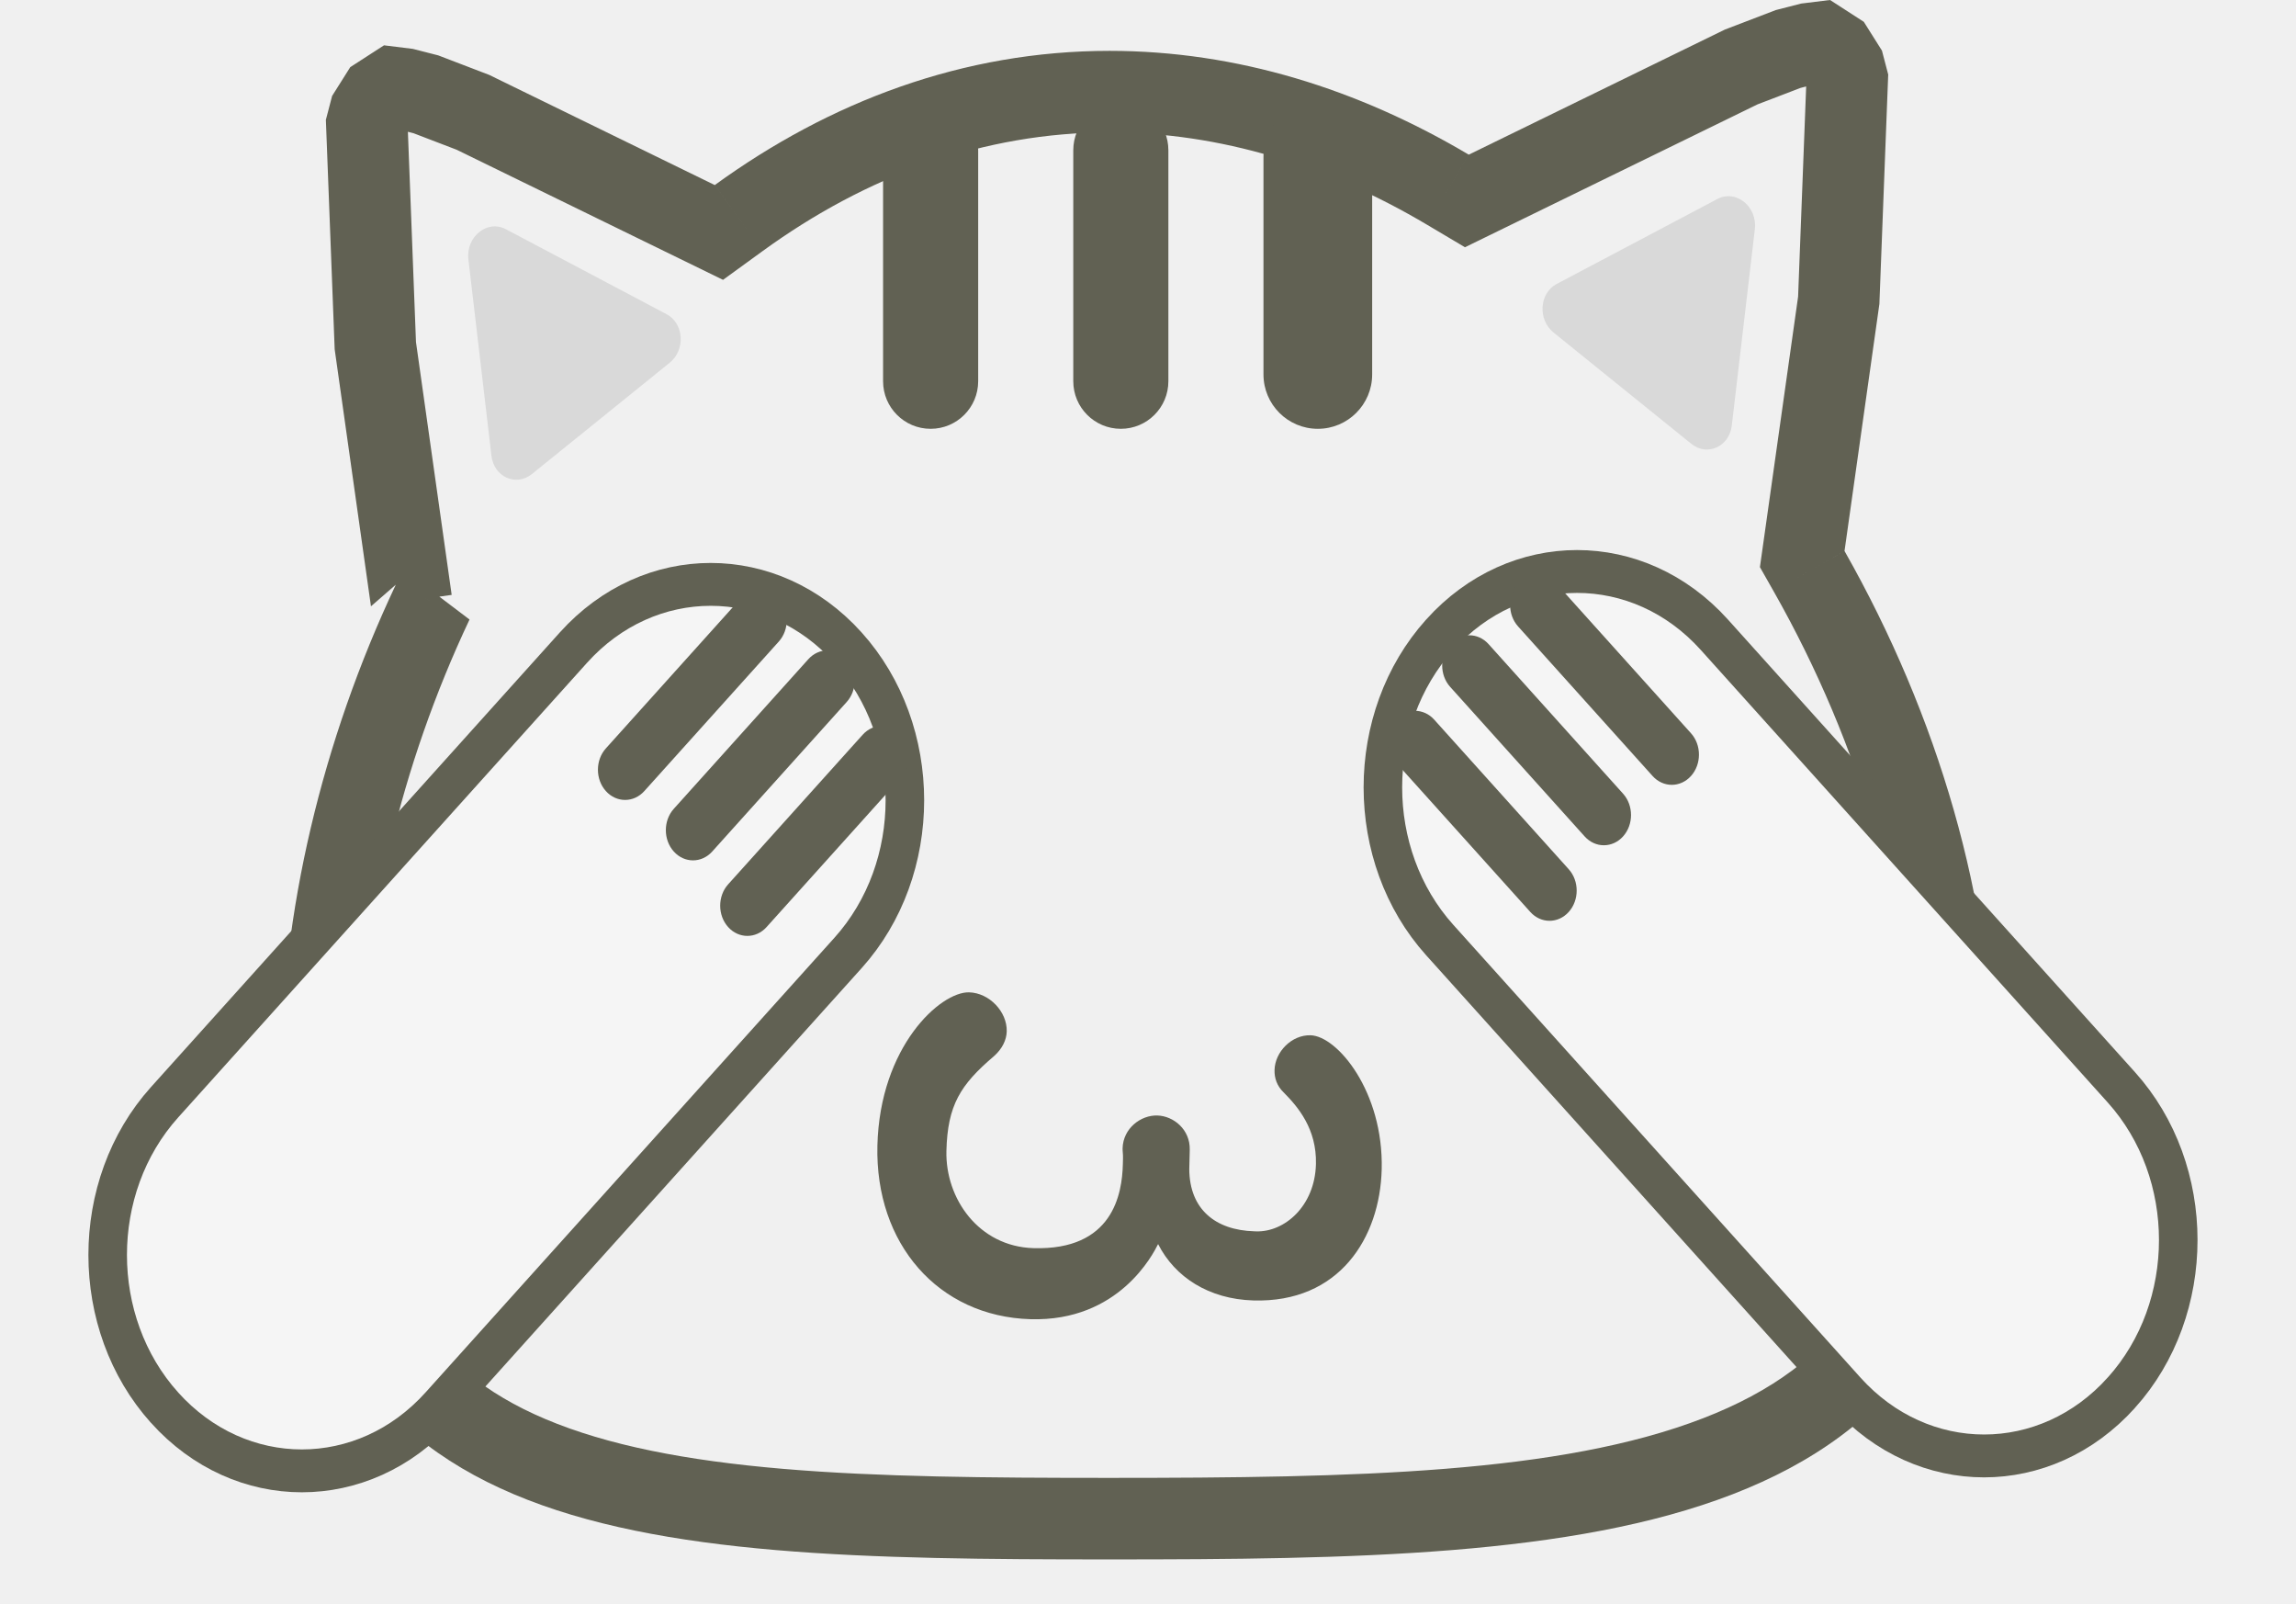
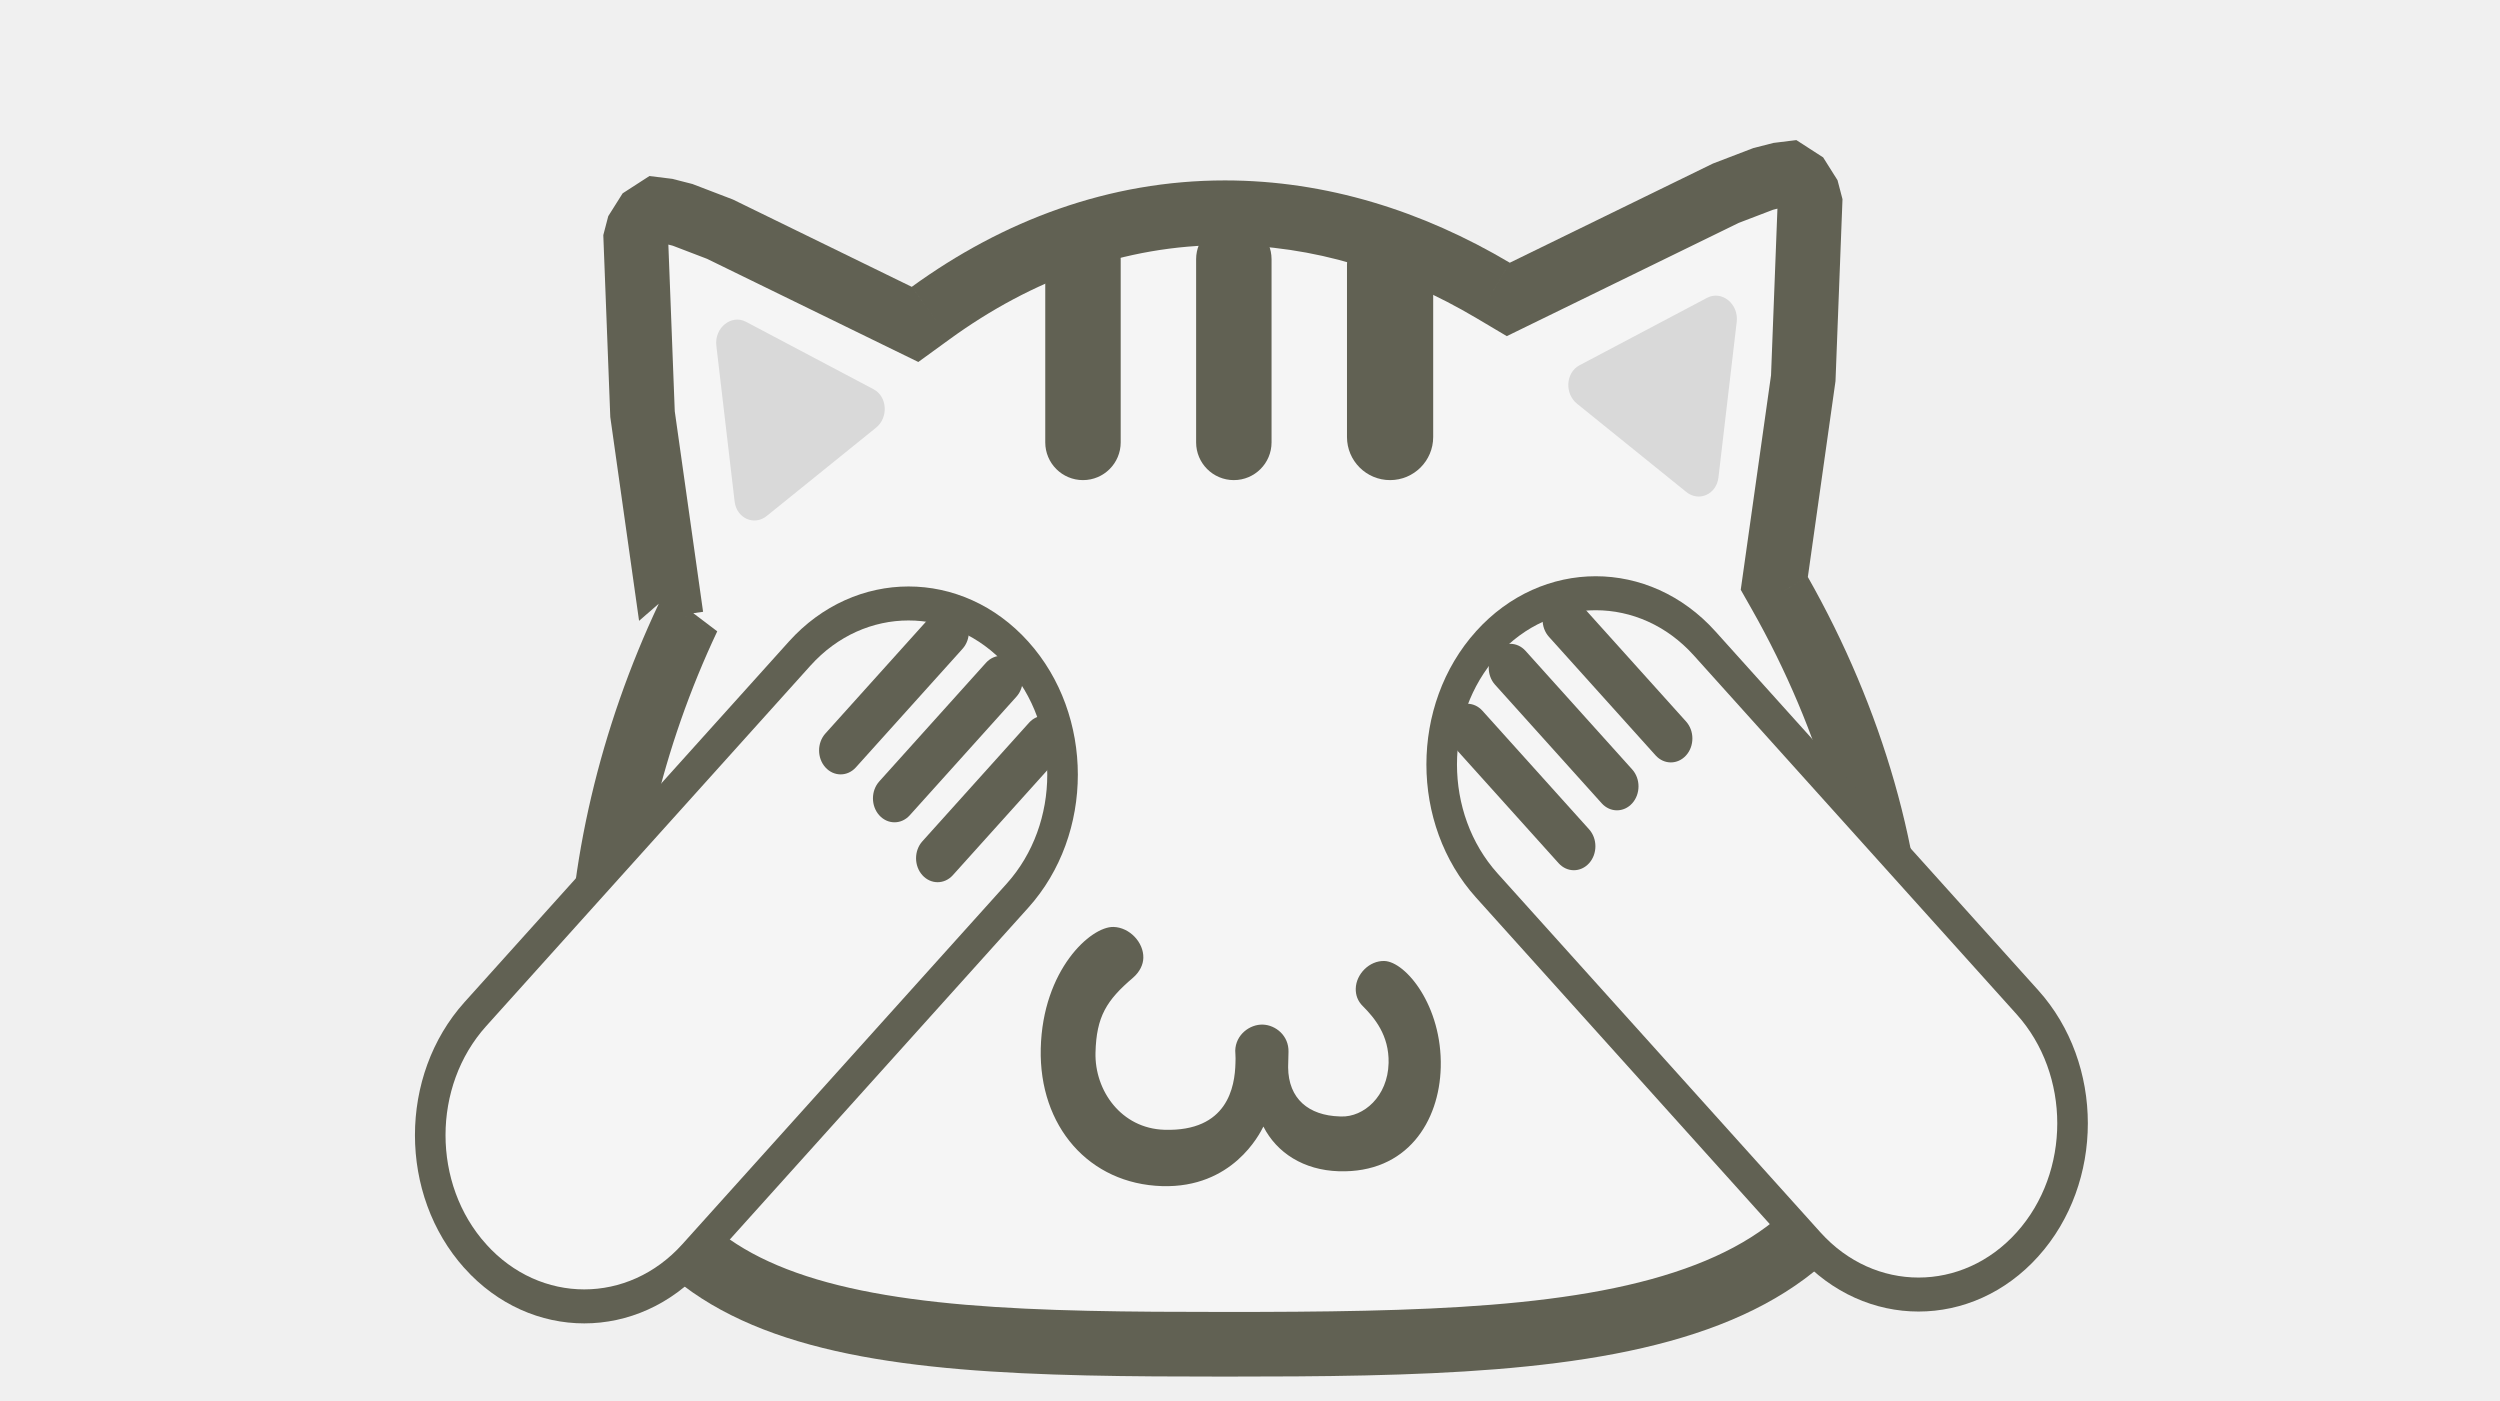
- <svg xmlns="http://www.w3.org/2000/svg" width="169" height="118" viewBox="0 0 169 118" fill="none">
-   <mask id="path-1-inside-1_1226_3238" fill="white">
-     <path fill-rule="evenodd" clip-rule="evenodd" d="M137.188 1.606L138.523 3.724L138.984 5.483L138.872 8.377L138.687 13.201L138.52 17.543L138.335 22.366L135.768 40.546C142.652 52.677 146.683 66.347 146.683 79.175C146.683 113.82 117.288 114.749 81.671 114.749C46.055 114.749 20.683 113.82 20.683 79.175C20.683 67.214 23.707 54.52 29.134 43.025L27.305 44.614L24.634 25.701L24.449 20.878L24.282 16.536L24.097 11.712L23.986 8.818L24.446 7.059L25.781 4.941L28.266 3.335L30.389 3.597L32.257 4.075L36.01 5.512L52.611 13.618C61.085 7.466 70.911 3.742 81.671 3.742C91.057 3.742 100.011 6.575 108.109 11.381L126.959 2.177L130.713 0.74L132.58 0.262L134.703 0L137.188 1.606Z" />
-   </mask>
-   <path d="M138.523 3.724L144.327 2.203L144.092 1.308L143.599 0.526L138.523 3.724ZM137.188 1.606L142.265 -1.592L141.558 -2.714L140.445 -3.433L137.188 1.606ZM138.984 5.483L144.979 5.713L145.013 4.823L144.788 3.962L138.984 5.483ZM138.872 8.377L132.877 8.147V8.147L138.872 8.377ZM138.687 13.201L132.692 12.971V12.971L138.687 13.201ZM138.52 17.543L144.516 17.773V17.773L138.52 17.543ZM138.335 22.366L144.276 23.205L144.319 22.902L144.331 22.597L138.335 22.366ZM135.768 40.546L129.827 39.707L129.541 41.731L130.55 43.508L135.768 40.546ZM29.134 43.025L34.56 45.587L25.2 38.495L29.134 43.025ZM27.305 44.614L21.363 45.453L22.906 56.38L31.239 49.144L27.305 44.614ZM24.634 25.701L18.639 25.932L18.65 26.237L18.693 26.54L24.634 25.701ZM24.449 20.878L18.453 21.108L24.449 20.878ZM24.282 16.536L30.278 16.306L24.282 16.536ZM24.097 11.712L18.101 11.942V11.942L24.097 11.712ZM23.986 8.818L18.181 7.297L17.956 8.158L17.99 9.048L23.986 8.818ZM24.446 7.059L19.37 3.861L18.877 4.643L18.642 5.538L24.446 7.059ZM25.781 4.941L22.524 -0.098L21.411 0.621L20.704 1.743L25.781 4.941ZM28.266 3.335L29.002 -2.62L26.839 -2.887L25.009 -1.704L28.266 3.335ZM30.389 3.597L31.875 -2.216L31.505 -2.311L31.125 -2.357L30.389 3.597ZM32.257 4.075L34.402 -1.528L34.079 -1.652L33.743 -1.738L32.257 4.075ZM36.01 5.512L38.643 0.121L38.404 0.004L38.156 -0.091L36.01 5.512ZM52.611 13.618L49.979 19.01L53.219 20.592L56.137 18.473L52.611 13.618ZM108.109 11.381L105.046 16.541L107.831 18.194L110.741 16.773L108.109 11.381ZM126.959 2.177L124.813 -3.426L124.565 -3.331L124.327 -3.214L126.959 2.177ZM130.713 0.74L129.226 -5.073L128.89 -4.987L128.567 -4.863L130.713 0.74ZM132.58 0.262L131.844 -5.692L131.465 -5.645L131.094 -5.551L132.58 0.262ZM134.703 0L137.96 -5.039L136.13 -6.222L133.968 -5.955L134.703 0ZM143.599 0.526L142.265 -1.592L132.112 4.804L133.446 6.922L143.599 0.526ZM144.788 3.962L144.327 2.203L132.719 5.245L133.18 7.003L144.788 3.962ZM144.868 8.607L144.979 5.713L132.988 5.252L132.877 8.147L144.868 8.607ZM144.683 13.431L144.868 8.607L132.877 8.147L132.692 12.971L144.683 13.431ZM144.516 17.773L144.683 13.431L132.692 12.971L132.525 17.312L144.516 17.773ZM144.331 22.597L144.516 17.773L132.525 17.312L132.34 22.136L144.331 22.597ZM141.709 41.385L144.276 23.205L132.394 21.527L129.827 39.707L141.709 41.385ZM152.683 79.175C152.683 65.148 148.297 50.467 140.986 37.585L130.55 43.508C137.007 54.886 140.683 67.546 140.683 79.175H152.683ZM81.671 120.749C99.143 120.749 116.639 120.599 129.697 115.55C136.451 112.938 142.365 108.906 146.522 102.682C150.662 96.484 152.683 88.678 152.683 79.175H140.683C140.683 86.995 139.029 92.296 136.544 96.017C134.076 99.711 130.416 102.406 125.369 104.357C114.826 108.434 99.816 108.749 81.671 108.749V120.749ZM14.683 79.175C14.683 88.531 16.392 96.241 20.04 102.405C23.742 108.66 29.127 112.793 35.485 115.48C41.722 118.116 48.95 119.389 56.608 120.04C64.285 120.694 72.793 120.749 81.671 120.749V108.749C72.742 108.749 64.722 108.687 57.625 108.084C50.508 107.478 44.715 106.353 40.157 104.427C35.72 102.552 32.535 99.956 30.367 96.293C28.145 92.54 26.683 87.142 26.683 79.175H14.683ZM23.708 40.464C17.94 52.682 14.683 66.246 14.683 79.175H26.683C26.683 68.182 29.475 56.358 34.56 45.587L23.708 40.464ZM31.239 49.144L33.068 47.555L25.2 38.495L23.37 40.084L31.239 49.144ZM18.693 26.54L21.363 45.453L33.246 43.775L30.575 24.863L18.693 26.54ZM18.453 21.108L18.639 25.932L30.63 25.471L30.444 20.647L18.453 21.108ZM18.287 16.766L18.453 21.108L30.444 20.647L30.278 16.306L18.287 16.766ZM18.101 11.942L18.287 16.766L30.278 16.306L30.092 11.482L18.101 11.942ZM17.99 9.048L18.101 11.942L30.092 11.482L29.981 8.587L17.99 9.048ZM18.642 5.538L18.181 7.297L29.79 10.338L30.25 8.58L18.642 5.538ZM20.704 1.743L19.37 3.861L29.523 10.257L30.857 8.139L20.704 1.743ZM25.009 -1.704L22.524 -0.098L29.038 9.98L31.523 8.374L25.009 -1.704ZM31.125 -2.357L29.002 -2.62L27.53 9.29L29.654 9.552L31.125 -2.357ZM33.743 -1.738L31.875 -2.216L28.903 9.41L30.77 9.888L33.743 -1.738ZM38.156 -0.091L34.402 -1.528L30.111 9.678L33.864 11.115L38.156 -0.091ZM55.244 8.226L38.643 0.121L33.378 10.904L49.979 19.01L55.244 8.226ZM81.671 -2.258C69.462 -2.258 58.427 1.981 49.086 8.763L56.137 18.473C63.743 12.95 72.359 9.742 81.671 9.742V-2.258ZM111.171 6.222C102.293 0.952 92.294 -2.258 81.671 -2.258V9.742C89.821 9.742 97.729 12.197 105.046 16.541L111.171 6.222ZM124.327 -3.214L105.476 5.99L110.741 16.773L129.592 7.569L124.327 -3.214ZM128.567 -4.863L124.813 -3.426L129.105 7.78L132.858 6.343L128.567 -4.863ZM131.094 -5.551L129.226 -5.073L132.199 6.553L134.066 6.075L131.094 -5.551ZM133.968 -5.955L131.844 -5.692L133.316 6.217L135.439 5.955L133.968 -5.955ZM140.445 -3.433L137.96 -5.039L131.447 5.039L133.932 6.645L140.445 -3.433Z" fill="#616153" mask="url(#path-1-inside-1_1226_3238)" />
-   <path d="M87.573 84.604C87.609 83.116 86.385 82.119 85.186 82.083C83.986 82.046 82.666 83.015 82.63 84.503C82.625 84.695 82.668 84.936 82.66 85.224C82.657 85.368 82.653 85.512 82.65 85.656C82.596 87.863 81.918 92.02 76.065 91.844C72.035 91.722 69.576 88.191 69.662 84.688C69.744 81.329 70.693 79.821 73.144 77.734C73.782 77.177 74.087 76.514 74.102 75.89C74.137 74.45 72.826 73.066 71.339 73.021C69.228 72.958 64.76 77.001 64.582 84.295C64.405 91.541 69.077 96.868 75.842 97.072C82.367 97.268 84.89 92.254 85.243 91.544C86.48 93.983 88.985 95.595 92.248 95.693C98.581 95.884 101.579 91.076 101.702 86.038C101.841 80.328 98.436 76.239 96.469 76.18C95.078 76.138 93.847 77.397 93.814 78.741C93.8 79.317 93.978 79.898 94.494 80.394C95.525 81.434 96.925 83.061 96.862 85.652C96.786 88.771 94.531 90.672 92.468 90.61C92.42 90.608 92.372 90.607 92.324 90.605C89.445 90.519 87.562 88.973 87.538 86.043L87.573 84.604Z" fill="#616153" />
-   <rect x="65" y="7.554" width="7" height="24" rx="3.5" fill="#616153" />
-   <rect x="79" y="7.554" width="7" height="24" rx="3.5" fill="#616153" />
-   <rect x="93" y="7.554" width="8" height="24" rx="4" fill="#616153" />
-   <path d="M34.477 19.087C34.281 17.424 35.867 16.143 37.23 16.863L49.069 23.123C50.344 23.797 50.468 25.743 49.297 26.689L39.154 34.881C37.983 35.827 36.356 35.094 36.173 33.538L34.477 19.087Z" fill="#D9D9D9" />
-   <path d="M129.168 16.863C129.363 15.2 127.777 13.919 126.415 14.64L114.575 20.899C113.301 21.573 113.176 23.52 114.348 24.466L124.491 32.658C125.662 33.604 127.289 32.871 127.471 31.315L129.168 16.863Z" fill="#D9D9D9" />
-   <rect x="2.006" width="75.222" height="30.221" rx="15.11" transform="matrix(0.668783 -0.743458 0.668783 0.743458 0.664537 93.8369)" fill="#F5F5F5" stroke="#616153" stroke-width="3" />
-   <rect width="4.229" height="19.032" rx="2.115" transform="matrix(0.668783 0.743458 -0.668783 0.743458 55.9111 42.4907)" fill="#616153" />
-   <rect width="4.229" height="19.032" rx="2.115" transform="matrix(0.668783 0.743458 -0.668783 0.743458 60.9102 46.9375)" fill="#616153" />
-   <rect width="4.229" height="19.032" rx="2.115" transform="matrix(0.668783 0.743458 -0.668783 0.743458 64.9102 52.4956)" fill="#616153" />
-   <rect x="-2.006" width="75.02" height="30.221" rx="15.11" transform="matrix(-0.668783 -0.743458 -0.668783 0.743458 164.911 89.7549)" fill="#F5F5F5" stroke="#616153" stroke-width="3" />
-   <rect width="4.229" height="19.032" rx="2.115" transform="matrix(-0.668783 0.743458 0.668783 0.743458 113.154 41.3794)" fill="#616153" />
-   <rect width="4.229" height="19.032" rx="2.115" transform="matrix(-0.668783 0.743458 0.668783 0.743458 108.154 45.8257)" fill="#616153" />
-   <rect width="4.229" height="19.032" rx="2.115" transform="matrix(-0.668783 0.743458 0.668783 0.743458 104.154 51.3843)" fill="#616153" />
+ <svg xmlns="http://www.w3.org/2000/svg" width="232" height="130" viewBox="0 0 232 130" fill="none">
+   <g clip-path="url(#clip0_1510_3240)">
+     <mask id="path-1-inside-1_1510_3240" fill="white">
+       <path fill-rule="evenodd" clip-rule="evenodd" d="M170.523 16.724L169.188 14.606L166.703 13L164.58 13.262L162.713 13.74L158.959 15.177L140.109 24.381C132.011 19.575 123.057 16.742 113.671 16.742C102.911 16.742 93.085 20.466 84.611 26.618L68.01 18.512L64.257 17.075L62.389 16.597L60.266 16.335L57.781 17.941L56.446 20.059L55.986 21.818L56.097 24.712L56.282 29.536L56.449 33.877L56.634 38.701L59.305 57.614L61.134 56.025C55.707 67.52 52.683 80.214 52.683 92.175C52.683 126.82 78.055 127.749 113.671 127.749C149.288 127.749 178.683 126.82 178.683 92.175C178.683 79.347 174.652 65.677 167.768 53.546L170.335 35.366L170.52 30.543L170.687 26.201L170.872 21.377L170.984 18.483L170.523 16.724Z" />
+     </mask>
+     <path fill-rule="evenodd" clip-rule="evenodd" d="M170.523 16.724L169.188 14.606L166.703 13L164.58 13.262L162.713 13.74L158.959 15.177L140.109 24.381C132.011 19.575 123.057 16.742 113.671 16.742C102.911 16.742 93.085 20.466 84.611 26.618L68.01 18.512L64.257 17.075L62.389 16.597L60.266 16.335L57.781 17.941L56.446 20.059L55.986 21.818L56.097 24.712L56.282 29.536L56.449 33.877L56.634 38.701L59.305 57.614L61.134 56.025C55.707 67.52 52.683 80.214 52.683 92.175C52.683 126.82 78.055 127.749 113.671 127.749C149.288 127.749 178.683 126.82 178.683 92.175C178.683 79.347 174.652 65.677 167.768 53.546L170.335 35.366L170.52 30.543L170.687 26.201L170.872 21.377L170.984 18.483L170.523 16.724Z" fill="#F5F5F5" />
+     <path d="M169.188 14.606L174.265 11.408L173.558 10.286L172.445 9.567L169.188 14.606ZM170.523 16.724L176.327 15.203L176.092 14.309L175.599 13.526L170.523 16.724ZM166.703 13L169.96 7.961L168.13 6.778L165.968 7.045L166.703 13ZM164.58 13.262L163.844 7.308L163.465 7.355L163.094 7.449L164.58 13.262ZM162.713 13.74L161.226 7.927L160.89 8.013L160.567 8.137L162.713 13.74ZM158.959 15.177L156.813 9.574L156.565 9.669L156.327 9.786L158.959 15.177ZM140.109 24.381L137.046 29.541L139.831 31.194L142.741 29.773L140.109 24.381ZM84.611 26.618L81.979 32.01L85.219 33.592L88.137 31.473L84.611 26.618ZM68.01 18.512L70.643 13.121L70.404 13.004L70.156 12.909L68.01 18.512ZM64.257 17.075L66.402 11.472L66.079 11.348L65.743 11.262L64.257 17.075ZM62.389 16.597L63.876 10.784L63.505 10.69L63.125 10.643L62.389 16.597ZM60.266 16.335L61.002 10.38L58.839 10.113L57.009 11.296L60.266 16.335ZM57.781 17.941L54.524 12.902L53.411 13.621L52.704 14.743L57.781 17.941ZM56.446 20.059L51.37 16.861L50.877 17.643L50.642 18.538L56.446 20.059ZM55.986 21.818L50.181 20.297L49.956 21.158L49.99 22.048L55.986 21.818ZM56.097 24.712L50.101 24.942V24.942L56.097 24.712ZM56.282 29.536L62.278 29.306L56.282 29.536ZM56.449 33.877L50.453 34.108V34.108L56.449 33.877ZM56.634 38.701L50.639 38.932L50.65 39.237L50.693 39.54L56.634 38.701ZM59.305 57.614L53.364 58.453L54.906 69.38L63.239 62.144L59.305 57.614ZM61.134 56.025L66.56 58.587L57.2 51.495L61.134 56.025ZM167.768 53.546L161.827 52.707L161.541 54.731L162.55 56.508L167.768 53.546ZM170.335 35.366L176.276 36.205L176.319 35.902L176.331 35.597L170.335 35.366ZM170.52 30.543L176.516 30.773V30.773L170.52 30.543ZM170.687 26.201L164.692 25.971V25.971L170.687 26.201ZM170.872 21.377L164.877 21.147V21.147L170.872 21.377ZM170.984 18.483L176.979 18.713L177.013 17.823L176.788 16.962L170.984 18.483ZM164.112 17.804L165.446 19.922L175.599 13.526L174.265 11.408L164.112 17.804ZM163.447 18.039L165.932 19.645L172.445 9.567L169.96 7.961L163.447 18.039ZM165.316 19.217L167.439 18.955L165.968 7.045L163.844 7.308L165.316 19.217ZM164.199 19.553L166.066 19.075L163.094 7.449L161.226 7.927L164.199 19.553ZM161.105 20.78L164.858 19.343L160.567 8.137L156.813 9.574L161.105 20.78ZM142.741 29.773L161.592 20.569L156.327 9.786L137.476 18.99L142.741 29.773ZM113.671 22.742C121.821 22.742 129.729 25.198 137.046 29.541L143.171 19.222C134.293 13.952 124.294 10.742 113.671 10.742V22.742ZM88.137 31.473C95.743 25.95 104.359 22.742 113.671 22.742V10.742C101.462 10.742 90.427 14.981 81.086 21.763L88.137 31.473ZM65.378 23.904L81.979 32.01L87.244 21.226L70.643 13.121L65.378 23.904ZM62.111 22.678L65.864 24.115L70.156 12.909L66.402 11.472L62.111 22.678ZM60.903 22.41L62.77 22.888L65.743 11.262L63.876 10.784L60.903 22.41ZM59.53 22.29L61.654 22.552L63.125 10.643L61.002 10.38L59.53 22.29ZM61.038 22.98L63.523 21.374L57.009 11.296L54.524 12.902L61.038 22.98ZM61.523 23.257L62.857 21.139L52.704 14.743L51.37 16.861L61.523 23.257ZM61.79 23.338L62.251 21.58L50.642 18.538L50.181 20.297L61.79 23.338ZM62.092 24.482L61.981 21.587L49.99 22.048L50.101 24.942L62.092 24.482ZM62.278 29.306L62.092 24.482L50.101 24.942L50.286 29.766L62.278 29.306ZM62.444 33.647L62.278 29.306L50.286 29.766L50.453 34.108L62.444 33.647ZM62.63 38.471L62.444 33.647L50.453 34.108L50.639 38.932L62.63 38.471ZM65.246 56.775L62.575 37.862L50.693 39.54L53.364 58.453L65.246 56.775ZM57.2 51.495L55.37 53.084L63.239 62.144L65.068 60.555L57.2 51.495ZM58.683 92.175C58.683 81.182 61.475 69.358 66.56 58.587L55.708 53.464C49.94 65.682 46.683 79.246 46.683 92.175H58.683ZM113.671 121.749C104.742 121.749 96.722 121.687 89.625 121.084C82.508 120.478 76.715 119.353 72.157 117.427C67.72 115.552 64.535 112.956 62.367 109.293C60.145 105.54 58.683 100.142 58.683 92.175H46.683C46.683 101.531 48.392 109.241 52.04 115.405C55.742 121.66 61.127 125.793 67.485 128.48C73.722 131.116 80.95 132.389 88.608 133.04C96.285 133.694 104.793 133.749 113.671 133.749V121.749ZM172.683 92.175C172.683 99.995 171.029 105.296 168.544 109.017C166.076 112.711 162.416 115.406 157.369 117.357C146.826 121.434 131.816 121.749 113.671 121.749V133.749C131.143 133.749 148.639 133.599 161.697 128.55C168.451 125.938 174.365 121.906 178.522 115.682C182.662 109.484 184.683 101.678 184.683 92.175H172.683ZM162.55 56.508C169.007 67.886 172.683 80.546 172.683 92.175H184.683C184.683 78.148 180.297 63.467 172.986 50.585L162.55 56.508ZM164.394 34.528L161.827 52.707L173.709 54.385L176.276 36.205L164.394 34.528ZM164.525 30.312L164.34 35.136L176.331 35.597L176.516 30.773L164.525 30.312ZM164.692 25.971L164.525 30.312L176.516 30.773L176.683 26.431L164.692 25.971ZM164.877 21.147L164.692 25.971L176.683 26.431L176.868 21.607L164.877 21.147ZM164.988 18.253L164.877 21.147L176.868 21.607L176.979 18.713L164.988 18.253ZM164.719 18.245L165.18 20.003L176.788 16.962L176.327 15.203L164.719 18.245Z" fill="#616153" mask="url(#path-1-inside-1_1510_3240)" />
+     <path d="M119.573 97.604C119.609 96.116 118.385 95.119 117.186 95.083C115.986 95.046 114.666 96.015 114.63 97.503C114.625 97.695 114.667 97.936 114.66 98.224C114.657 98.368 114.653 98.512 114.65 98.656C114.596 100.863 113.919 105.02 108.065 104.844C104.035 104.723 101.576 101.191 101.662 97.688C101.744 94.329 102.693 92.821 105.144 90.734C105.782 90.177 106.086 89.514 106.102 88.89C106.137 87.45 104.826 86.066 103.339 86.021C101.228 85.958 96.76 90.001 96.582 97.295C96.405 104.541 101.077 109.868 107.842 110.072C114.367 110.268 116.89 105.254 117.243 104.544C118.48 106.983 120.985 108.595 124.248 108.693C130.581 108.884 133.579 104.076 133.702 99.038C133.841 93.328 130.436 89.239 128.469 89.18C127.078 89.138 125.846 90.397 125.814 91.741C125.8 92.317 125.978 92.898 126.494 93.394C127.525 94.434 128.925 96.061 128.862 98.652C128.786 101.771 126.531 103.672 124.468 103.61C124.42 103.608 124.372 103.607 124.324 103.605C121.445 103.519 119.562 101.973 119.538 99.043L119.573 97.604Z" fill="#616153" />
+     <rect x="97" y="20.554" width="7" height="24" rx="3.5" fill="#616153" />
+     <rect x="111" y="20.554" width="7" height="24" rx="3.5" fill="#616153" />
+     <rect x="125" y="20.554" width="8" height="24" rx="4" fill="#616153" />
+     <path d="M66.477 32.087C66.281 30.424 67.867 29.143 69.23 29.863L81.069 36.123C82.344 36.797 82.468 38.743 81.297 39.689L71.154 47.881C69.983 48.827 68.356 48.094 68.173 46.538L66.477 32.087Z" fill="#D9D9D9" />
+     <path d="M161.168 29.863C161.363 28.2 159.777 26.919 158.415 27.64L146.575 33.899C145.301 34.573 145.176 36.52 146.348 37.466L156.491 45.658C157.662 46.604 159.289 45.871 159.471 44.315L161.168 29.863Z" fill="#D9D9D9" />
+     <rect x="2.006" width="75.222" height="30.221" rx="15.11" transform="matrix(0.668783 -0.743458 0.668783 0.743458 32.6645 106.837)" fill="#F5F5F5" stroke="#616153" stroke-width="3" />
+     <rect width="4.229" height="19.032" rx="2.115" transform="matrix(0.668783 0.743458 -0.668783 0.743458 87.9111 55.4907)" fill="#616153" />
+     <rect width="4.229" height="19.032" rx="2.115" transform="matrix(0.668783 0.743458 -0.668783 0.743458 92.9102 59.9375)" fill="#616153" />
+     <rect width="4.229" height="19.032" rx="2.115" transform="matrix(0.668783 0.743458 -0.668783 0.743458 96.9102 65.4956)" fill="#616153" />
+     <rect x="-2.006" width="75.02" height="30.221" rx="15.11" transform="matrix(-0.668783 -0.743458 -0.668783 0.743458 196.911 102.755)" fill="#F5F5F5" stroke="#616153" stroke-width="3" />
+     <rect width="4.229" height="19.032" rx="2.115" transform="matrix(-0.668783 0.743458 0.668783 0.743458 145.154 54.3794)" fill="#616153" />
+     <rect width="4.229" height="19.032" rx="2.115" transform="matrix(-0.668783 0.743458 0.668783 0.743458 140.154 58.8257)" fill="#616153" />
+     <rect width="4.229" height="19.032" rx="2.115" transform="matrix(-0.668783 0.743458 0.668783 0.743458 136.154 64.3843)" fill="#616153" />
+   </g>
+   <defs>
+     <clipPath id="clip0_1510_3240">
+       <rect width="232" height="130" fill="white" />
+     </clipPath>
+   </defs>
</svg>
